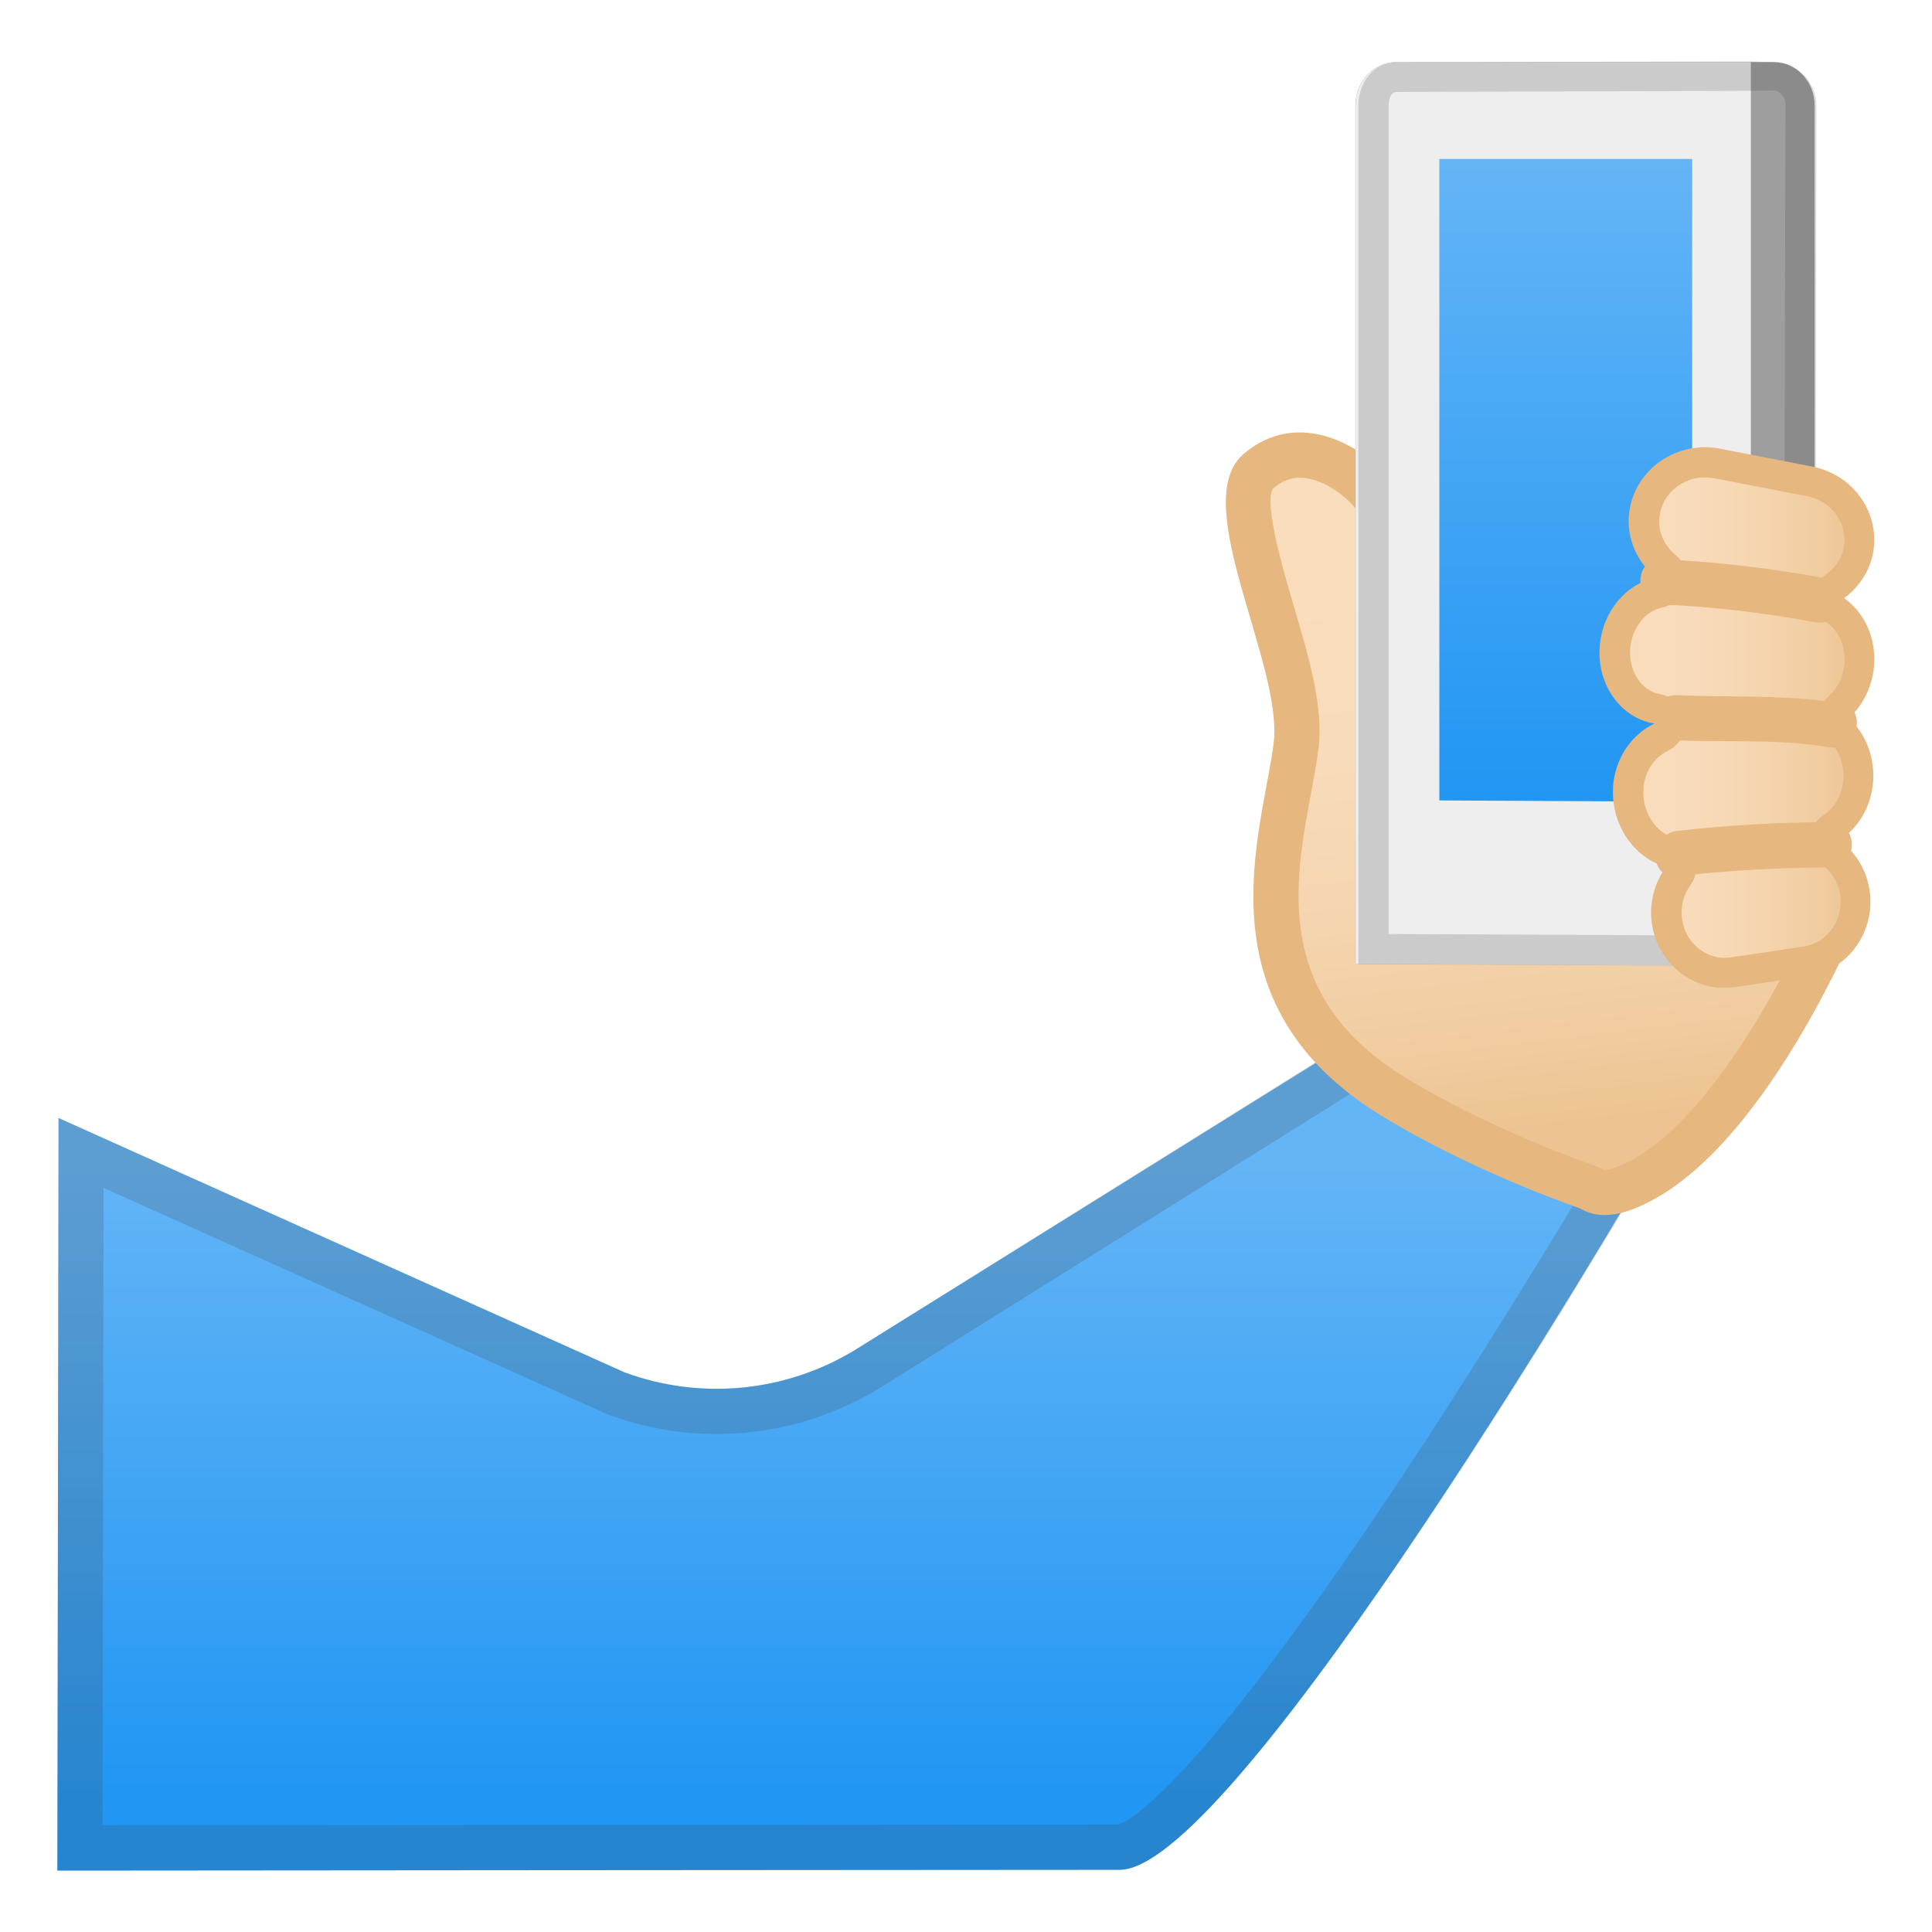
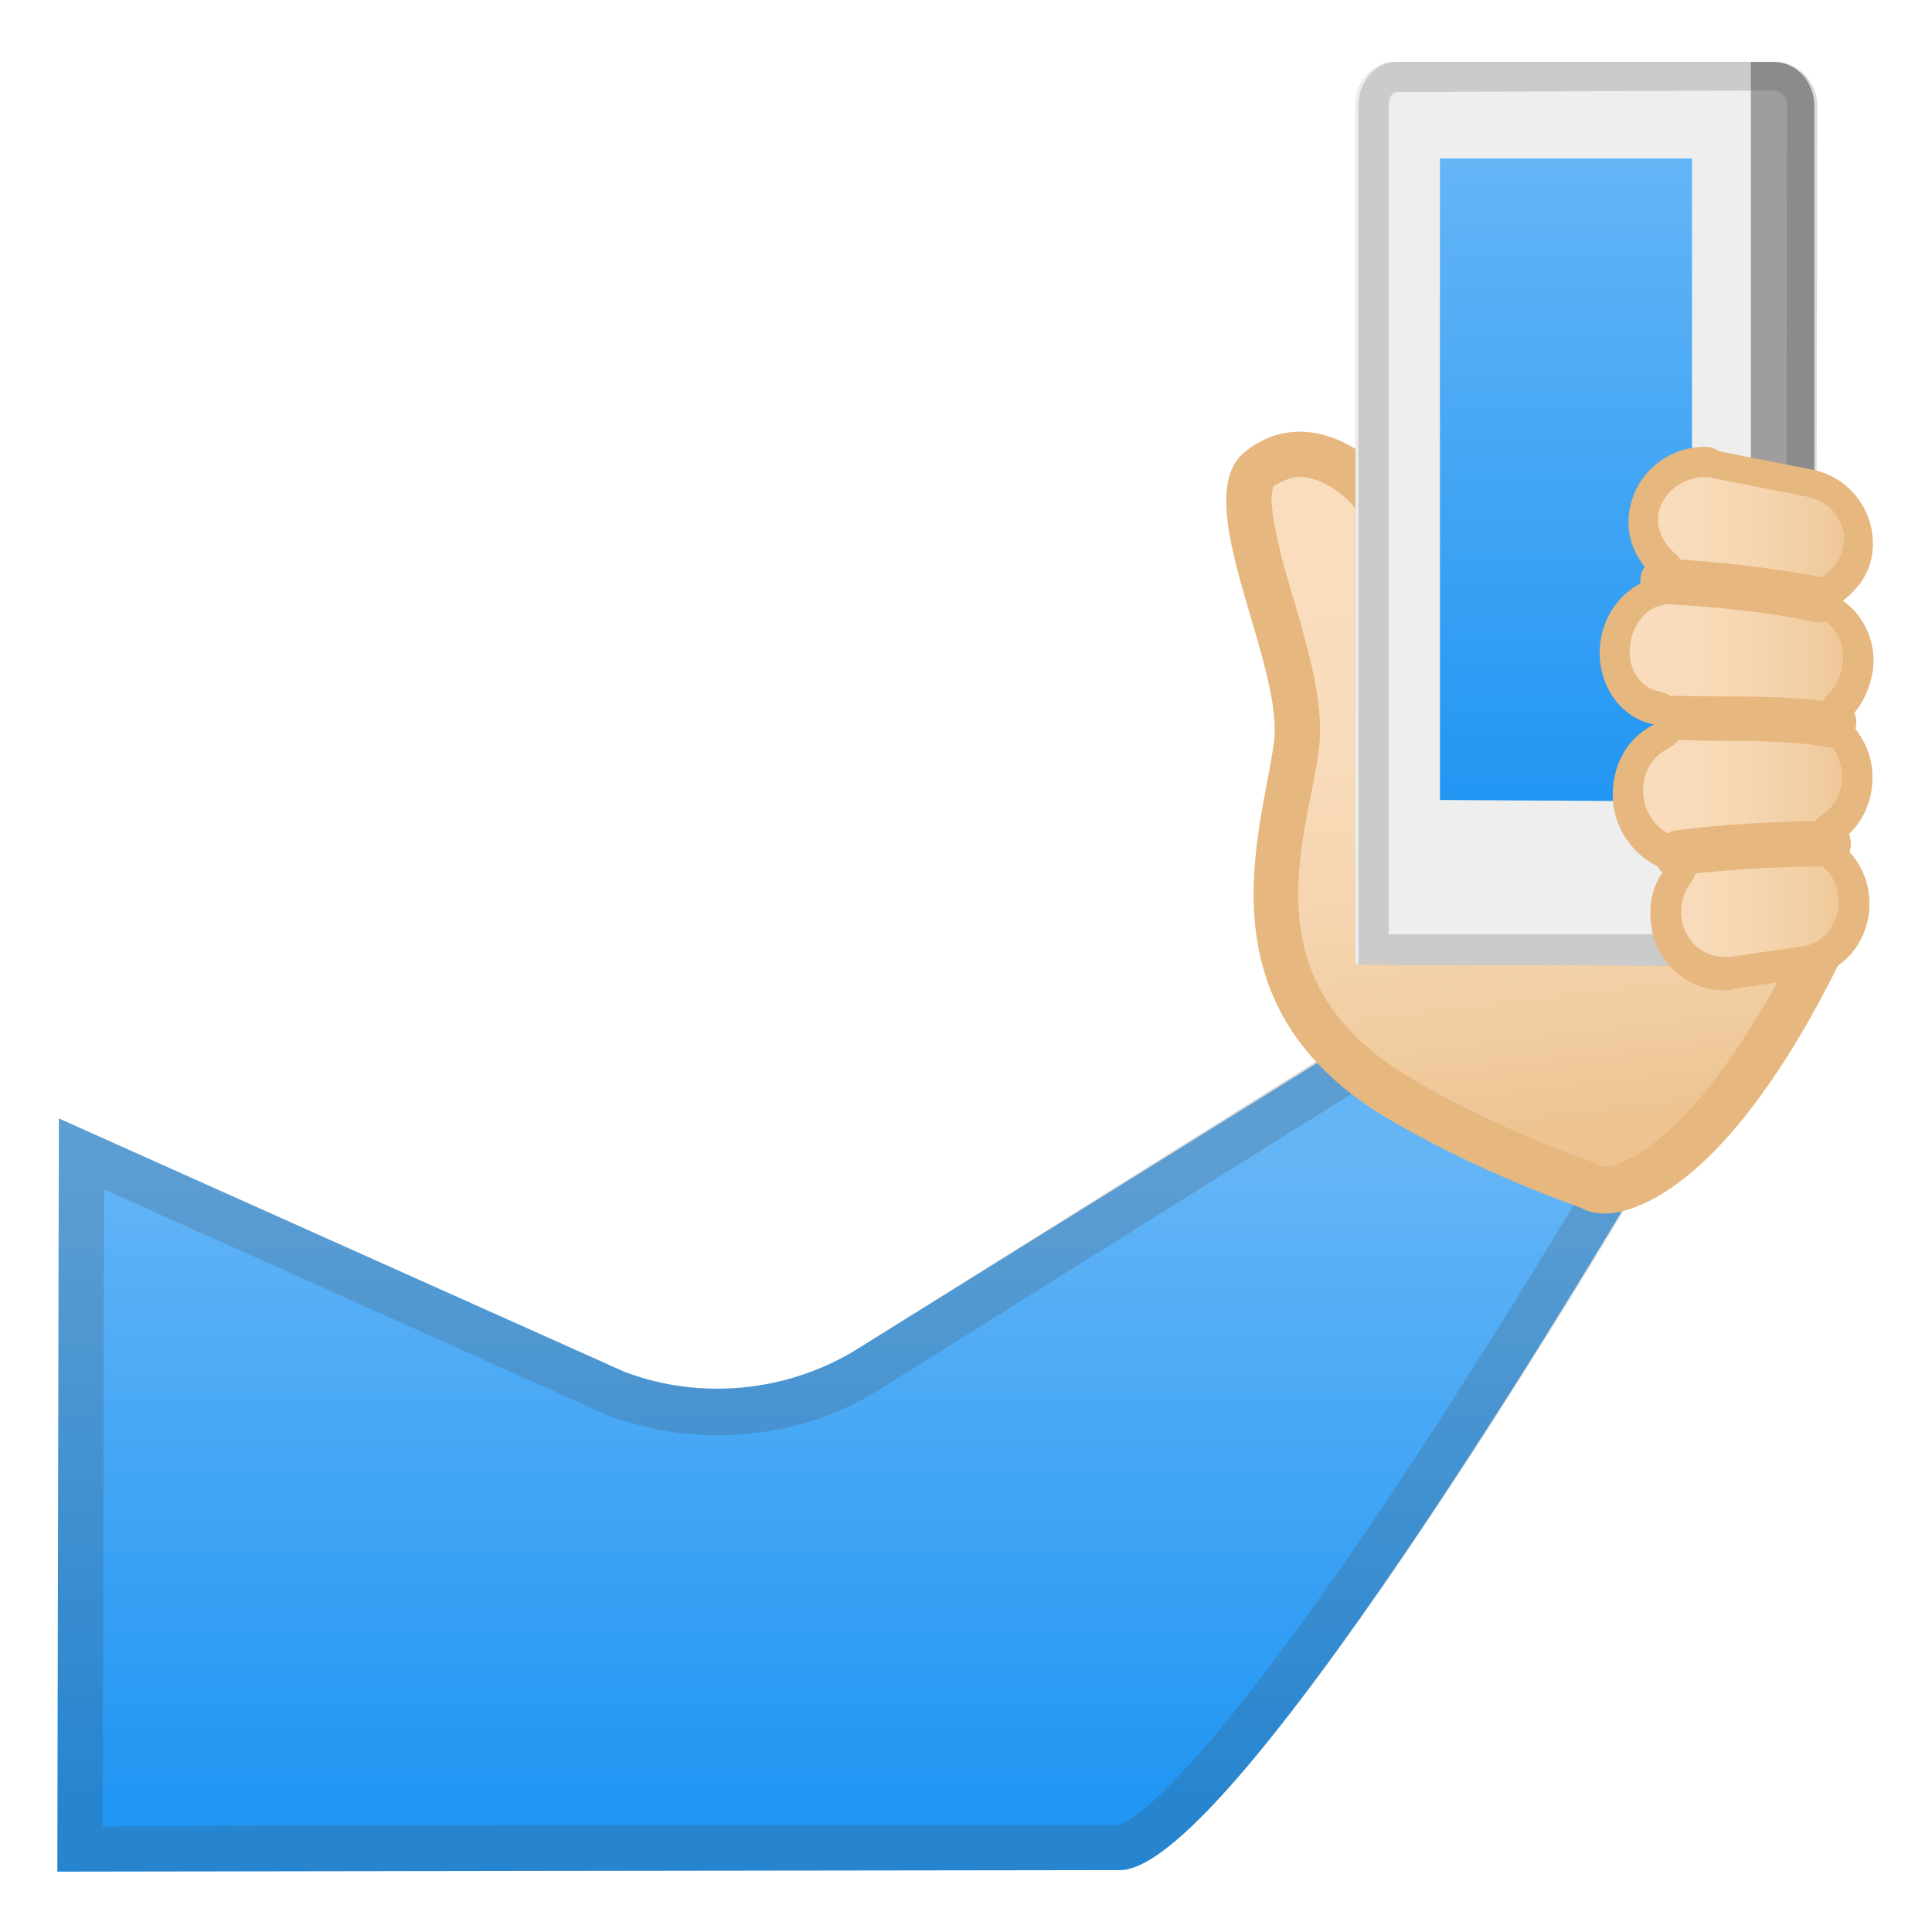
- <svg xmlns="http://www.w3.org/2000/svg" xmlns:xlink="http://www.w3.org/1999/xlink" viewBox="0 0 128 128">
-   <linearGradient id="j" gradientUnits="userSpaceOnUse" x1="56.3" x2="56.3" y1="76.893" y2="118.9">
+ <svg xmlns="http://www.w3.org/2000/svg" viewBox="0 0 128 128">
+   <linearGradient id="SVGID_1_" gradientTransform="matrix(1 0 0 1 0 -662)" gradientUnits="userSpaceOnUse" x1="56.3" x2="56.3" y1="738.893" y2="780.9">
    <stop offset="0" stop-color="#64B5F6" />
    <stop offset="1" stop-color="#2196F3" />
  </linearGradient>
-   <path d="m74.18 123.88c-7.44 0-70.38 0.05-70.38 0.05l0.08-49.86 37.47 16.84c5.04 1.87 10.65 1.34 15.25-1.44l33.6-20.93 18.6 9.38s-26.81 45.96-34.62 45.96z" fill="url(#j)" />
-   <g opacity=".2">
-     <path d="m90.27 71.97 14.44 7.07c-2.39 3.98-7.08 11.67-12.23 19.4-13.58 20.38-17.8 22.27-18.4 22.44-6.8 0-54.73 0.04-67.29 0.05l0.07-42.23 33.25 14.94c0.06 0.03 0.12 0.05 0.19 0.08 2.3 0.85 4.72 1.29 7.18 1.29 3.76 0 7.45-1.03 10.71-2.99l32.08-20.05m-0.18-3.43-33.5 20.93c-2.79 1.68-5.94 2.54-9.12 2.54-2.07 0-4.15-0.36-6.13-1.1l-37.47-16.84-0.07 49.86s62.94-0.05 70.38-0.05c7.81 0 34.78-46.11 34.78-46.11l-18.87-9.23z" fill="#424242" />
+   <path d="M74.2,123.9c-7.4,0-70.4,0.1-70.4,0.1l0.1-49.9l37.5,16.8c5,1.9,10.7,1.3,15.2-1.4l33.6-20.9 l18.6,9.4C108.8,77.9,82,123.9,74.2,123.9z" fill="url(#SVGID_1_)" />
+   <g opacity="0.2">
+     <path d="M90.3,72l14.4,7.1c-2.4,4-7.1,11.7-12.2,19.4c-13.6,20.4-17.8,22.3-18.4,22.4c-6.8,0-54.7,0-67.3,0.1 l0.1-42.2l33.2,14.9c0.1,0,0.1,0.1,0.2,0.1c2.3,0.8,4.7,1.3,7.2,1.3c3.8,0,7.5-1,10.7-3L90.3,72 M90.1,68.5l-33.5,21 c-2.8,1.7-5.9,2.5-9.1,2.5c-2.1,0-4.2-0.4-6.1-1.1L3.9,74.1L3.8,124c0,0,62.9-0.1,70.4-0.1c7.8,0,34.8-46.1,34.8-46.1L90.1,68.5z" fill="#424242" />
  </g>
-   <linearGradient id="h" gradientUnits="userSpaceOnUse" x1="100.11" x2="104.64" y1="36.431" y2="74.468">
+   <linearGradient id="SVGID_00000076601344111111031360000011867921078650756491_" gradientTransform="matrix(1 0 0 1 0 -662)" gradientUnits="userSpaceOnUse" x1="100.206" x2="104.736" y1="698.42" y2="736.457">
    <stop offset="0" stop-color="#F9DDBD" />
-     <stop offset=".327" stop-color="#F8DBBA" />
-     <stop offset=".604" stop-color="#F5D5AF" />
-     <stop offset=".862" stop-color="#F0CB9E" />
+     <stop offset="0.327" stop-color="#F8DBBA" />
+     <stop offset="0.604" stop-color="#F5D5AF" />
+     <stop offset="0.862" stop-color="#F0CB9E" />
    <stop offset="1" stop-color="#EDC391" />
  </linearGradient>
-   <path d="m106.31 79.01c-0.33 0-0.6-0.07-0.85-0.22-0.09-0.06-0.19-0.1-0.29-0.14-0.07-0.02-6.95-2.38-12.84-5.98-9.63-5.9-8.07-14.27-6.93-20.39 0.19-1 0.36-1.95 0.47-2.81 0.31-2.44-0.61-5.57-1.58-8.88-1.06-3.61-2.39-8.1-0.91-9.36 0.84-0.71 1.73-1.06 2.73-1.06 2.34 0 4.61 1.99 5.17 3.06 0.85 1.61 2.82 6.75 1.8 11.15-0.12 0.5-0.25 1.04-0.4 1.6-1.02 3.96-2.57 9.95 1.81 12.79 2.18 1.42 5.54 2.07 10.57 2.07 1.43 0 2.8-0.05 4.02-0.09 0.94-0.03 1.79-0.06 2.49-0.06 4.12 0 7.78 0.24 9.92 0.41-1.9 4.22-6.99 14.4-13.14 17.34-0.84 0.37-1.5 0.57-2.04 0.57z" fill="url(#h)" />
-   <path d="m86.1 31.65c1.73 0 3.5 1.6 3.85 2.25 1.08 2.05 2.48 6.6 1.66 10.11-0.11 0.49-0.25 1.01-0.39 1.56-1.06 4.11-2.84 11 2.45 14.43 2.47 1.6 5.98 2.32 11.39 2.32 1.45 0 2.84-0.05 4.07-0.09 0.95-0.03 1.77-0.06 2.43-0.06 2.92 0 5.59 0.12 7.66 0.25-2.5 5.11-6.87 12.42-11.52 14.65-0.8 0.38-1.21 0.44-1.39 0.44-0.05 0-0.07 0-0.08-0.01-0.19-0.11-0.38-0.2-0.59-0.27-0.07-0.02-6.8-2.33-12.54-5.84-8.75-5.36-7.36-12.83-6.24-18.84 0.19-1.03 0.37-2 0.49-2.9 0.35-2.76-0.61-6.03-1.63-9.49-0.66-2.22-2.02-6.85-1.38-7.79 0.57-0.49 1.13-0.72 1.76-0.72m0-3c-1.23 0-2.5 0.4-3.7 1.42-3.74 3.19 2.65 13.96 1.98 19.19-0.76 5.94-5.03 17.21 7.16 24.67 6.11 3.74 13.14 6.13 13.14 6.13 0.52 0.31 1.07 0.44 1.63 0.44 0.9 0 1.82-0.32 2.68-0.74 8.42-4.02 14.69-20 14.69-20s-5.4-0.61-12.12-0.61c-1.61 0-3.98 0.16-6.5 0.16-3.57 0-7.42-0.31-9.76-1.83-3.99-2.59-1.69-8.83-0.77-12.79 1.08-4.66-0.81-10.06-1.93-12.18-0.79-1.5-3.51-3.86-6.5-3.86z" fill="#E6B77E" />
-   <path d="m120.22 63.99-30.42-0.12v-56.88c0-1.59 1.21-2.88 2.7-2.88h25.02c1.49 0 2.7 1.29 2.7 2.88v57z" fill="#9E9E9E" />
-   <path d="M116,63.99l-26.19-0.12V6.99c0-1.59,1.21-2.88,2.7-2.88H116V63.99z" fill="#eee" />
-   <linearGradient id="g" gradientUnits="userSpaceOnUse" x1="103.74" x2="103.74" y1="53.117" y2="10.529">
+   <path d="M106.3,79c-0.3,0-0.6-0.1-0.8-0.2 c-0.1-0.1-0.2-0.1-0.3-0.1c-0.1,0-6.9-2.4-12.8-6c-9.6-5.9-8.1-14.3-6.9-20.4c0.2-1,0.4-2,0.5-2.8c0.3-2.4-0.6-5.6-1.6-8.9 c-1.1-3.6-2.4-8.1-0.9-9.4c0.8-0.7,1.7-1.1,2.7-1.1c2.3,0,4.6,2,5.2,3.1c0.8,1.6,2.8,6.8,1.8,11.2c-0.1,0.5-0.2,1-0.4,1.6 c-1,4-2.6,10,1.8,12.8c2.2,1.4,5.5,2.1,10.6,2.1c1.4,0,2.8,0,4-0.1c0.9,0,1.8-0.1,2.5-0.1c4.1,0,7.8,0.2,9.9,0.4 c-1.9,4.2-7,14.4-13.1,17.3C107.5,78.8,106.8,79,106.3,79z" fill="url(#SVGID_00000076601344111111031360000011867921078650756491_)" />
+   <path d="M86.1,31.6c1.7,0,3.5,1.6,3.8,2.3c1.1,2,2.5,6.6,1.7,10.1c-0.1,0.5-0.2,1-0.4,1.6c-1.1,4.1-2.8,11,2.4,14.4 c2.5,1.6,6,2.3,11.4,2.3c1.4,0,2.8,0,4.1-0.1c0.9,0,1.8-0.1,2.4-0.1c2.9,0,5.6,0.1,7.7,0.2c-2.5,5.1-6.9,12.4-11.5,14.6 c-0.8,0.4-1.2,0.4-1.4,0.4c-0.1,0-0.1,0-0.1,0c-0.2-0.1-0.4-0.2-0.6-0.3c-0.1,0-6.8-2.3-12.5-5.8c-8.8-5.4-7.4-12.8-6.2-18.8 c0.2-1,0.4-2,0.5-2.9c0.3-2.8-0.6-6-1.6-9.5c-0.7-2.2-2-6.8-1.4-7.8C84.9,31.9,85.5,31.6,86.1,31.6 M86.1,28.6 c-1.2,0-2.5,0.4-3.7,1.4c-3.7,3.2,2.7,14,2,19.2c-0.8,5.9-5,17.2,7.2,24.7c6.1,3.7,13.1,6.1,13.1,6.1c0.5,0.3,1.1,0.4,1.6,0.4 c0.9,0,1.8-0.3,2.7-0.7c8.4-4,14.7-20,14.7-20s-5.4-0.6-12.1-0.6c-1.6,0-4,0.2-6.5,0.2c-3.6,0-7.4-0.3-9.8-1.8 c-4-2.6-1.7-8.8-0.8-12.8c1.1-4.7-0.8-10.1-1.9-12.2C91.8,31,89.1,28.6,86.1,28.6z" fill="#E6B77E" />
+   <path d="M120.2,64l-30.4-0.1V7c0-1.6,1.2-2.9,2.7-2.9h25c1.5,0,2.7,1.3,2.7,2.9C120.2,7,120.2,64,120.2,64z" fill="#9E9E9E" />
+   <path d="M116,64l-26.2-0.1V7c0-1.6,1.2-2.9,2.7-2.9H116V64z" fill="#EEEEEE" />
+   <linearGradient id="SVGID_00000087383714454897116870000016869502346023520910_" gradientTransform="matrix(1 0 0 1 0 -662)" gradientUnits="userSpaceOnUse" x1="103.75" x2="103.75" y1="715.1" y2="672.5">
    <stop offset="0" stop-color="#2196F3" />
    <stop offset="1" stop-color="#64B5F6" />
  </linearGradient>
-   <polygon fill="url(#g)" points="112.11 53.12 95.36 53.03 95.36 10.53 112.11 10.53" />
-   <g opacity=".2">
-     <path d="m115.98 6.02 1.5-0.02h0.06c0.35 0 0.75 0.42 0.75 0.92l-0.13 55.04-2.4 0.03h-0.01c-0.08 0-0.03-0.01-0.11 0l-23.64-0.11v-54.89c0-0.48 0.17-0.9 0.55-0.9l23.43-0.07m0.02-1.95-23.45 0.05c-1.49 0-2.55 1.28-2.55 2.87v56.89l26 0.12v-0.02l4.27 0.02 0.07-57c0-1.59-1.29-2.87-2.78-2.87l-1.56-0.06z" fill="#424242" />
+   <polygon fill="url(#SVGID_00000087383714454897116870000016869502346023520910_)" points="112.1,53.1 95.4,53 95.4,10.5 112.1,10.5 " />
+   <g opacity="0.2">
+     <path d="M116,6h1.5h0.1c0.3,0,0.8,0.4,0.8,0.9l-0.1,55h-2.4l0,0c-0.1,0,0,0-0.1,0H92V7c0-0.5,0.2-0.9,0.6-0.9L116,6 M116,4.1H92.6C91.1,4.1,90,5.4,90,7v56.9l26,0.1l0,0h4.3l0.1-57c0-1.6-1.3-2.9-2.8-2.9H116z" fill="#424242" />
  </g>
-   <linearGradient id="f" gradientUnits="userSpaceOnUse" x1="106.97" x2="123.21" y1="47.538" y2="47.538">
+   <linearGradient id="SVGID_00000013186153599105298550000006875194705822264254_" gradientTransform="matrix(1 0 0 1 0 -662)" gradientUnits="userSpaceOnUse" x1="106.974" x2="123.215" y1="709.622" y2="709.622">
    <stop offset="0" stop-color="#F9DDBD" />
-     <stop offset=".327" stop-color="#F8DBBA" />
-     <stop offset=".604" stop-color="#F5D5AF" />
-     <stop offset=".862" stop-color="#F0CB9E" />
+     <stop offset="0.327" stop-color="#F8DBBA" />
+     <stop offset="0.604" stop-color="#F5D5AF" />
+     <stop offset="0.862" stop-color="#F0CB9E" />
    <stop offset="1" stop-color="#EDC391" />
  </linearGradient>
-   <path d="m114.25 64.45c-1.9 0-3.54-1.47-3.81-3.42-0.15-1.07 0.11-2.13 0.75-2.99 0.19-0.26 0.25-0.6 0.14-0.91-0.1-0.31-0.35-0.55-0.66-0.64-1.43-0.43-2.51-1.74-2.75-3.34-0.27-1.81 0.61-3.58 2.13-4.31 0.39-0.19 0.62-0.61 0.56-1.04s-0.4-0.77-0.83-0.85c-1.73-0.29-2.96-2.09-2.79-4.1 0.15-1.8 1.35-3.28 2.91-3.6 0.38-0.08 0.68-0.36 0.77-0.73s-0.03-0.77-0.33-1.01c-1.13-0.94-1.64-2.33-1.36-3.71 0.37-1.83 2.05-3.16 3.99-3.16 0.27 0 0.55 0.03 0.82 0.08l6.1 1.18c1.1 0.21 2.05 0.83 2.66 1.74 0.57 0.86 0.78 1.88 0.58 2.87-0.24 1.17-0.95 1.91-1.51 2.32-0.26 0.19-0.41 0.5-0.4 0.82 0 0.32 0.16 0.62 0.42 0.81 1.08 0.76 1.68 2.14 1.56 3.6-0.09 1.09-0.57 2.08-1.34 2.79-0.2 0.19-0.32 0.45-0.33 0.72 0 0.28 0.11 0.54 0.3 0.73 0.68 0.66 1.11 1.5 1.25 2.43 0.25 1.66-0.43 3.27-1.74 4.11-0.28 0.18-0.45 0.48-0.46 0.81s0.14 0.64 0.41 0.84c0.88 0.64 1.45 1.59 1.6 2.68 0.31 2.18-1.15 4.21-3.26 4.53l-4.83 0.72c-0.18 0.01-0.37 0.03-0.55 0.03z" fill="url(#f)" />
-   <path d="m112.97 31.63c0.21 0 0.42 0.02 0.63 0.06l6.1 1.18c0.84 0.16 1.56 0.63 2.02 1.32 0.42 0.63 0.58 1.39 0.43 2.12-0.17 0.86-0.71 1.41-1.13 1.72-0.52 0.38-0.82 0.99-0.81 1.63s0.32 1.24 0.85 1.61c0.79 0.56 1.23 1.59 1.14 2.7-0.07 0.84-0.43 1.6-1.02 2.13-0.41 0.37-0.64 0.9-0.65 1.45s0.21 1.08 0.61 1.47c0.36 0.35 0.82 0.96 0.96 1.86 0.19 1.25-0.33 2.5-1.29 3.13-0.55 0.36-0.89 0.96-0.91 1.62s0.29 1.28 0.82 1.67c0.66 0.48 1.08 1.2 1.2 2.01 0.23 1.64-0.85 3.16-2.42 3.4l-4.83 0.72c-0.13 0.02-0.27 0.03-0.41 0.03-1.4 0-2.62-1.1-2.82-2.56-0.11-0.81 0.08-1.61 0.56-2.26 0.38-0.52 0.49-1.2 0.28-1.82s-0.7-1.09-1.32-1.28c-1.06-0.32-1.87-1.31-2.05-2.53-0.21-1.38 0.44-2.72 1.58-3.26 0.79-0.38 1.24-1.22 1.12-2.08s-0.79-1.55-1.65-1.69c-1.22-0.2-2.08-1.54-1.95-3.03 0.11-1.34 1-2.48 2.11-2.7 0.75-0.15 1.35-0.72 1.54-1.47s-0.07-1.53-0.66-2.02c-0.84-0.7-1.23-1.73-1.02-2.74 0.26-1.4 1.52-2.39 2.99-2.39m0-2c-2.38 0-4.5 1.62-4.97 3.96-0.37 1.8 0.35 3.55 1.7 4.68-1.94 0.4-3.51 2.2-3.71 4.5-0.22 2.58 1.38 4.8 3.62 5.17-1.88 0.9-3.04 3.05-2.69 5.36 0.31 2.05 1.71 3.63 3.45 4.15-0.75 1.03-1.12 2.35-0.93 3.72 0.35 2.49 2.43 4.28 4.8 4.28 0.23 0 0.46-0.02 0.7-0.05l4.83-0.72c2.65-0.39 4.49-2.93 4.1-5.66-0.2-1.41-0.96-2.58-2-3.35 1.58-1.02 2.5-3 2.18-5.1-0.18-1.21-0.76-2.24-1.55-3 0.91-0.83 1.54-2.05 1.66-3.44 0.16-1.88-0.66-3.57-1.98-4.5 0.94-0.7 1.65-1.71 1.9-2.92 0.54-2.67-1.26-5.26-4.02-5.8l-6.1-1.18c-0.32-0.07-0.66-0.1-0.99-0.1z" fill="#E6B77E" />
-   <path d="m110.12 40.05c3.39 0.15 6.75 0.54 10.09 1.17 1.89 0.36 2.7-2.54 0.8-2.89-3.6-0.68-7.23-1.11-10.89-1.27-1.93-0.1-1.92 2.9 0 2.99z" fill="#E6B77E" />
-   <path d="m111.12 49.05c3.34 0.15 6.71-0.12 10.02 0.45 1.89 0.32 2.7-2.57 0.8-2.89-3.59-0.62-7.19-0.39-10.82-0.55-1.93-0.1-1.92 2.9 0 2.99z" fill="#E6B77E" />
-   <path d="m111.12 58.05c3.37-0.38 6.73-0.57 10.12-0.58 1.93-0.01 1.93-3.01 0-3-3.39 0.01-6.75 0.2-10.12 0.58-1.9 0.21-1.92 3.21 0 3z" fill="#E6B77E" />
-   <defs>
-     <rect id="e" height="120" width="120" x="159" y="4" />
-   </defs>
-   <clipPath id="a">
-     <use xlink:href="#e" />
-   </clipPath>
-   <g clip-path="url(#a)">
-     <defs>
-       <rect id="d" height="128" width="128" x="155" />
-     </defs>
-     <clipPath id="b">
-       <use xlink:href="#d" />
-     </clipPath>
-     <g clip-path="url(#b)">
-       <radialGradient id="c" cx="-90.447" cy="-77.266" gradientTransform="matrix(-.7071 -.7071 -.7071 .7071 78.82 59.572)" gradientUnits="userSpaceOnUse" r="137.58">
-         <stop offset=".353" stop-color="#FFCA28" />
-         <stop offset=".872" stop-color="#FFB300" />
-       </radialGradient>
-       <path d="m134.73 186.77c-11.49 0-22.52-5.2-32.79-15.47-28.1-28.1-34.45-44.27-26.13-66.52 3.4-9.11 17.58-32.15 18.86-34.21 1.07-1.08 8.9-8.95 15.12-15.83 6.47-7.15 11.55-16.06 12.16-17.14 0.74-0.94 1.87-1.5 3.06-1.5 0.67 0 1.31 0.18 1.87 0.53 7 4.32 9.36 9.53 7.23 15.93-1.55 4.66-5.81 9.55-9.24 13.48-3.98 4.57-6.61 7.59-5.63 10.13 0.16 0.4 0.3 0.83 0.44 1.24 0.64 1.88 1.31 3.83 3.11 3.83 0.75 0 1.46-0.39 2.1-1.17 1.06-1.12 34.54-32.64 52.09-49.14 3.27-3.27 6.56-4.98 9.55-4.98 2.15 0 4.14 0.91 5.93 2.7 2.2 2.2 3.06 4.71 2.56 7.44-0.47 2.57-2.13 5.34-4.8 8.01l-36.58 39.81c-0.54 0.58-0.53 1.49 0.03 2.06 0.29 0.3 0.68 0.46 1.08 0.46 0.35 0 0.7-0.12 0.98-0.37l54.86-47.41c0.03-0.02 0.05-0.05 0.08-0.07 3.23-3.23 6.53-4.94 9.52-4.94 2.15 0 4.14 0.91 5.93 2.7 5.75 5.75 1.06 12.15-2.24 15.45l-8.21 7.79c-0.59 0.56-0.62 1.5-0.07 2.11 0.3 0.32 0.7 0.48 1.1 0.48 0.36 0 0.72-0.13 1-0.38 2.92-2.63 5.87-4.01 8.54-4.01 2.15 0 4.14 0.91 5.93 2.7 2.2 2.2 3.06 4.71 2.56 7.44-0.47 2.57-2.13 5.34-4.8 8.01-0.03 0.03-0.05 0.06-0.08 0.09l-39.28 46.02c-0.51 0.6-0.47 1.49 0.09 2.04 0.29 0.29 0.67 0.43 1.05 0.43 0.35 0 0.71-0.12 0.99-0.37l26.96-23.74c3.3-3.3 6.6-5.01 9.59-5.01 2.15 0 4.14 0.91 5.93 2.7 3.91 3.91 2.94 8.07-3.35 14.35-0.59 0.56-61.17 58.51-71.75 65.83-5.58 3.87-14.53 8.5-25.35 8.5z" fill="url(#c)" />
-       <path d="m186.53 27.45c1.76 0 3.35 0.74 4.87 2.26 1.86 1.86 2.56 3.86 2.14 6.11-0.42 2.27-1.94 4.77-4.39 7.22l-0.09 0.09-36.52 39.77c-1.08 1.17-1.05 2.98 0.06 4.12 0.59 0.6 1.37 0.91 2.15 0.91 0.7 0 1.4-0.24 1.96-0.73l54.86-47.41c0.06-0.05 0.11-0.1 0.16-0.15 2.9-2.9 5.91-4.5 8.46-4.5 1.76 0 3.35 0.74 4.87 2.26 2.53 2.53 4.19 6.88-2.22 13.3l-8.18 7.77c-0.37 0.34-0.75 0.69-1.12 1.06-1.16 1.16-1.17 3.04-0.03 4.22 0.59 0.6 1.37 0.91 2.15 0.91 0.74 0 1.49-0.27 2.07-0.82l1-0.95c2.63-2.36 5.22-3.6 7.51-3.6 1.76 0 3.35 0.74 4.87 2.26 1.86 1.86 2.56 3.86 2.14 6.11-0.42 2.27-1.94 4.77-4.39 7.22-0.06 0.06-0.11 0.11-0.16 0.17l-39.28 46.02c-1.02 1.2-0.94 2.98 0.18 4.09 0.58 0.57 1.34 0.86 2.11 0.86 0.71 0 1.41-0.25 1.98-0.75l26.97-23.74c0.05-0.04 0.09-0.09 0.14-0.13 2.9-2.9 5.91-4.5 8.46-4.5 1.76 0 3.35 0.74 4.87 2.26 2.2 2.2 2.08 3.88 1.67 5.24-0.58 1.9-2.21 4.18-4.99 6.97-1.5 1.43-61.16 58.48-71.57 65.69-5.43 3.76-14.08 8.23-24.52 8.23-11.08 0-21.75-5.06-31.73-15.03-14.27-14.27-22.36-24.88-26.22-34.4-3.95-9.75-3.82-19.16 0.43-30.53 3.29-8.79 16.91-31 18.64-33.8 1.46-1.46 9-9.08 15.05-15.76 6.38-7.06 11.43-15.79 12.29-17.3 0.45-0.54 1.12-0.85 1.81-0.85 0.39 0 0.76 0.1 1.09 0.31 6.4 3.96 8.5 8.46 6.59 14.18-1.46 4.37-5.61 9.14-8.94 12.97-4.18 4.8-7.21 8.28-5.9 11.66 0.15 0.38 0.29 0.79 0.42 1.18 0.7 2.04 1.65 4.84 4.53 4.84 0.82 0 2.03-0.28 3.18-1.62 1.71-1.73 31.96-30.21 52.04-49.09 0.02-0.02 0.04-0.04 0.07-0.06 2.9-2.94 5.91-4.54 8.46-4.54m0-3c-3.61 0-7.31 2.11-10.58 5.38 0 0-51.53 48.45-52.22 49.27-0.36 0.44-0.67 0.62-0.95 0.62-0.95 0-1.44-2.26-2.15-4.11-1.36-3.52 11.71-13.06 14.89-22.6 3.39-10.18-4.46-15.57-7.86-17.68-0.83-0.51-1.75-0.75-2.66-0.75-1.64 0-3.27 0.78-4.31 2.18 0 0-5.3 9.54-12.01 16.96s-15.19 15.9-15.19 15.9-15.45 24.89-19.09 34.63c-8.92 23.87-0.97 40.66 26.48 68.11 11.76 11.76 23.42 15.91 33.85 15.91 10.29 0 19.38-4.03 26.22-8.77 10.81-7.48 71.96-66.01 71.96-66.01 5.47-5.47 8.79-11.03 3.35-16.47-2.19-2.19-4.57-3.14-6.99-3.14-3.61 0-7.31 2.11-10.58 5.38l-26.97 23.74 39.28-46.01c5.47-5.47 7.69-12.13 2.24-17.57-2.19-2.19-4.57-3.14-6.99-3.14-3.23 0-6.54 1.69-9.55 4.4l-1.03 0.98c0.34-0.34 0.68-0.67 1.03-0.98l8.24-7.82c5.47-5.47 7.69-12.13 2.24-17.57-2.19-2.19-4.57-3.14-6.99-3.14-3.61 0-7.31 2.11-10.58 5.38l-54.86 47.41 36.53-39.77c5.47-5.47 7.69-12.13 2.24-17.57-2.19-2.19-4.57-3.15-6.99-3.15z" fill="#EDA600" />
-       <linearGradient id="p" gradientUnits="userSpaceOnUse" x1="211.31" x2="243.34" y1="50.544" y2="20.375">
-         <stop offset=".079" stop-color="#D32F2F" />
-         <stop offset=".79" stop-color="#F44336" />
-       </linearGradient>
-       <path d="m228.95 47.31c-8.49 8.49-11.74 5.57-15.54 1.77s-6.72-7.06 1.77-15.54 18.45-12.28 22.26-8.48c3.79 3.8 0 13.76-8.49 22.25z" fill="url(#p)" />
-       <linearGradient id="o" gradientUnits="userSpaceOnUse" x1="174.06" x2="203.3" y1="31.662" y2="31.662">
-         <stop offset="0" stop-color="#D32F2F" />
-         <stop offset=".644" stop-color="#F44336" />
-       </linearGradient>
-       <path d="m193.34 40.78c-8.49 8.49-11.74 5.57-15.54 1.77s-6.72-7.06 1.77-15.54c8.49-8.49 18.45-12.28 22.26-8.48 3.79 3.8 0 13.76-8.49 22.25z" fill="url(#o)" />
-       <linearGradient id="n" gradientUnits="userSpaceOnUse" x1="217.93" x2="247.31" y1="100.02" y2="100.02">
-         <stop offset="0" stop-color="#D32F2F" />
-         <stop offset=".644" stop-color="#F44336" />
-       </linearGradient>
-       <path d="m236.59 109.09c-8.77 7.86-11.8 4.83-15.32 0.9s-6.21-7.27 2.56-15.13 18.73-11.05 22.25-7.12c3.52 3.92-0.73 13.48-9.49 21.35z" fill="url(#n)" />
-       <path d="m165.33 108.83c-0.4 0-0.8-0.16-1.1-0.48-0.56-0.61-0.53-1.56 0.08-2.12l48.89-45.83c0.61-0.56 2.34-0.7 2.9-0.09s0.3 1.94-0.3 2.5l-49.44 45.62c-0.3 0.27-0.66 0.4-1.03 0.4z" fill="#EDA600" />
-       <linearGradient id="m" gradientUnits="userSpaceOnUse" x1="214.69" x2="242.26" y1="63.768" y2="63.768">
-         <stop offset="0" stop-color="#D32F2F" />
-         <stop offset=".644" stop-color="#F44336" />
-       </linearGradient>
-       <path d="m232.88 72.36c-8 8-11.07 5.25-14.66 1.67-3.59-3.59-6.34-6.66 1.67-14.66 8-8 17.4-11.58 20.99-8 3.58 3.59 0 12.99-8 20.99z" fill="url(#m)" />
-     </g>
-     <g clip-path="url(#b)">
-       <rect fill="#C62828" height="30" transform="matrix(.9243 .3817 -.3817 .9243 36.302 -96.343)" width="6" x="258" y="28.33" />
-       <linearGradient id="l" gradientTransform="matrix(1.142 .4716 -.3817 .9243 -524.22 -339.41)" gradientUnits="userSpaceOnUse" x1="705.59" x2="705.65" y1="37.919" y2="12.584">
-         <stop offset=".167" stop-color="#F44336" />
-         <stop offset=".696" stop-color="#D32F2F" />
-       </linearGradient>
-       <path d="m275.54 33.99-18.26-7.54c-2.95-1.22-4.35-4.59-3.13-7.54l16.97-41.09c1.22-2.95 4.59-4.35 7.54-3.13l18.26 7.54c2.95 1.22 4.35 4.59 3.13 7.54l-16.97 41.09c-1.21 2.95-4.59 4.35-7.54 3.13z" fill="url(#l)" />
-       <radialGradient id="k" cx="740.17" cy="89.984" gradientTransform="matrix(.9243 .3817 -.3817 .9243 -403.8 -289.68)" gradientUnits="userSpaceOnUse" r="12.201">
-         <stop offset="0" stop-color="#EF5350" />
-         <stop offset="1" stop-color="#E53935" />
-       </radialGradient>
-       <path d="m235.26 80.33s3.93-1.87 6.32-4.34c3.51-3.64-0.29-8.52 4.68-15.87 2.76-4.08 6.42-4.53 6.42-4.53l5.9 2.56s5.65 6.78-3.54 17.62c-8.58 10.11-19.78 4.56-19.78 4.56z" fill="url(#k)" />
-       <linearGradient id="i" gradientTransform="matrix(1.142 .4716 -.3817 .9243 -524.22 -339.41)" gradientUnits="userSpaceOnUse" x1="705.59" x2="705.65" y1="37.919" y2="12.584">
-         <stop offset="0" stop-color="#F44336" />
-         <stop offset=".286" stop-color="#E53A33" />
-         <stop offset=".66" stop-color="#D83230" />
-         <stop offset="1" stop-color="#D32F2F" />
-       </linearGradient>
-       <path d="m275.54 33.99-18.26-7.54c-2.95-1.22-4.35-4.59-3.13-7.54l16.97-41.09c1.22-2.95 4.59-4.35 7.54-3.13l18.26 7.54c2.95 1.22 4.35 4.59 3.13 7.54l-16.97 41.09c-1.21 2.95-4.59 4.35-7.54 3.13z" fill="url(#i)" />
-       <g opacity=".2">
-         <path d="m276.46-22.75c0.36 0 0.72 0.07 1.06 0.21l18.26 7.54c1.41 0.58 2.09 2.21 1.5 3.62l-16.97 41.09c-0.43 1.04-1.44 1.72-2.56 1.72-0.36 0-0.72-0.07-1.06-0.21l-18.26-7.54c-1.41-0.58-2.09-2.21-1.5-3.62l16.97-41.09c0.42-1.04 1.43-1.72 2.56-1.72m0-3c-2.27 0-4.42 1.34-5.34 3.57l-16.97 41.09c-1.22 2.95 0.19 6.32 3.13 7.54l18.26 7.54c0.72 0.3 1.47 0.44 2.2 0.44 2.27 0 4.42-1.34 5.34-3.57l16.97-41.09c1.22-2.95-0.19-6.32-3.13-7.54l-18.26-7.54c-0.72-0.29-1.47-0.44-2.2-0.44z" fill="#424242" />
-       </g>
-       <g opacity=".2">
-         <path d="m252.42 58.75 4.13 1.79c0.74 1.44 2.26 6.12-3.81 13.29-2.72 3.2-6.02 4.89-9.81 5.01 0.28-0.25 0.54-0.51 0.8-0.77 2.41-2.49 2.51-5.36 2.61-7.88 0.09-2.52 0.19-5.12 2.4-8.39 1.3-1.93 2.83-2.73 3.68-3.05m0.25-3.16s-3.67 0.45-6.42 4.53c-4.97 7.35-1.17 12.23-4.68 15.87-2.39 2.47-6.32 4.34-6.32 4.34s3.07 1.52 7.22 1.52c3.78 0 8.47-1.26 12.55-6.08 9.19-10.84 3.54-17.62 3.54-17.62l-5.89-2.56z" fill="#424242" />
-       </g>
-     </g>
-   </g>
-   <g clip-path="url(#a)" opacity=".2">
-     <path d="m233.28 26.57c0.65 0 1.54 0.1 2.03 0.6 1.9 1.9-0.52 10.05-8.48 18.01-3.82 3.82-5.96 4.62-7.08 4.62-1.27 0-2.5-1.13-4.22-2.86-1.62-1.62-2.78-2.87-2.85-4.08-0.07-1.12 0.68-3.28 4.62-7.22 6.26-6.26 12.54-9.07 15.98-9.07m-0.01-3c-4.8 0-11.85 3.71-18.1 9.96-8.49 8.49-5.57 11.74-1.77 15.54 1.99 1.99 3.83 3.74 6.34 3.74 2.29 0 5.15-1.45 9.2-5.5 8.49-8.49 12.28-18.45 8.48-22.26-1-1-2.43-1.48-4.15-1.48z" fill="#424242" />
-   </g>
-   <g clip-path="url(#a)" opacity=".2">
-     <path d="m197.67 20.04c0.65 0 1.54 0.1 2.03 0.6 0.9 0.9 0.78 3.33-0.31 6.18-1.43 3.76-4.41 8.07-8.17 11.83-3.82 3.82-5.96 4.62-7.08 4.62-1.27 0-2.5-1.13-4.22-2.86-1.62-1.62-2.78-2.87-2.85-4.08-0.07-1.12 0.68-3.28 4.62-7.22 6.26-6.26 12.54-9.07 15.98-9.07m0-3c-4.8 0-11.85 3.71-18.1 9.96-8.49 8.49-5.57 11.74-1.77 15.54 1.99 1.99 3.83 3.74 6.34 3.74 2.29 0 5.15-1.45 9.2-5.5 8.49-8.49 12.28-18.45 8.48-22.26-1-1-2.43-1.48-4.15-1.48z" fill="#424242" />
-   </g>
-   <g clip-path="url(#a)" opacity=".2">
-     <path d="m241.56 89.05c0.76 0 1.77 0.12 2.28 0.69 0.82 0.91 0.56 3.26-0.64 5.98-1.6 3.6-4.74 7.66-8.62 11.14-3.82 3.42-5.92 4.14-7.01 4.14-1.18 0-2.21-0.93-4.08-3.01-1.5-1.67-2.56-2.94-2.56-4.11-0.01-1.09 0.83-3.15 4.89-6.79 5.45-4.88 11.62-8.04 15.74-8.04m0-3c-4.7 0-11.52 3.23-17.74 8.8-8.77 7.86-6.08 11.2-2.56 15.13 1.92 2.14 3.68 4.01 6.31 4.01 2.2 0 5.01-1.32 9.01-4.91 8.77-7.86 13.01-17.42 9.49-21.35-1.02-1.14-2.59-1.68-4.51-1.68z" fill="#424242" />
-   </g>
-   <g clip-path="url(#a)" opacity=".2">
-     <path d="m236.96 52.98c0.58 0 1.37 0.09 1.79 0.51 1.74 1.74-0.56 9.31-8 16.75-3.56 3.56-5.53 4.31-6.56 4.31-1.13 0-2.26-1.05-3.86-2.64-1.5-1.5-2.57-2.65-2.64-3.74-0.06-1.02 0.63-3.01 4.31-6.68 5.88-5.88 11.75-8.51 14.96-8.51m0-3c-4.53 0-11.18 3.5-17.07 9.39-8 8-5.25 11.07-1.67 14.66 1.88 1.88 3.61 3.52 5.98 3.52 2.16 0 4.86-1.37 8.68-5.19 8-8 11.58-17.4 8-20.99-0.95-0.94-2.3-1.39-3.92-1.39z" fill="#424242" />
-   </g>
+   <path d="M114.2,64.4c-1.9,0-3.5-1.5-3.8-3.4 c-0.2-1.1,0.1-2.1,0.8-3c0.2-0.3,0.2-0.6,0.1-0.9c-0.1-0.3-0.3-0.5-0.7-0.6c-1.4-0.4-2.5-1.7-2.8-3.3c-0.3-1.8,0.6-3.6,2.1-4.3 c0.4-0.2,0.6-0.6,0.6-1s-0.4-0.8-0.8-0.8c-1.7-0.3-3-2.1-2.8-4.1c0.2-1.8,1.3-3.3,2.9-3.6c0.4-0.1,0.7-0.4,0.8-0.7s0-0.8-0.3-1 c-1.1-0.9-1.6-2.3-1.4-3.7c0.4-1.8,2.1-3.2,4-3.2c0.3,0,0.6,0,0.8,0.1l6.1,1.2c1.1,0.2,2.1,0.8,2.7,1.7s0.8,1.9,0.6,2.9 c-0.2,1.2-0.9,1.9-1.5,2.3c-0.3,0.2-0.4,0.5-0.4,0.8s0.2,0.6,0.4,0.8c1.1,0.8,1.7,2.1,1.6,3.6c-0.1,1.1-0.6,2.1-1.3,2.8 c-0.2,0.2-0.3,0.5-0.3,0.7c0,0.3,0.1,0.5,0.3,0.7c0.7,0.7,1.1,1.5,1.2,2.4c0.2,1.7-0.4,3.3-1.7,4.1c-0.3,0.2-0.4,0.5-0.5,0.8 s0.1,0.6,0.4,0.8c0.9,0.6,1.4,1.6,1.6,2.7c0.3,2.2-1.2,4.2-3.3,4.5l-4.8,0.7C114.6,64.4,114.4,64.5,114.2,64.4L114.2,64.4z" fill="url(#SVGID_00000013186153599105298550000006875194705822264254_)" />
+   <path d="M113,31.6c0.2,0,0.4,0,0.6,0.1l6.1,1.2c0.8,0.2,1.6,0.6,2,1.3c0.4,0.6,0.6,1.4,0.4,2.1 c-0.2,0.9-0.7,1.4-1.1,1.7c-0.5,0.4-0.8,1-0.8,1.6s0.3,1.2,0.8,1.6c0.8,0.6,1.2,1.6,1.1,2.7c-0.1,0.8-0.4,1.6-1,2.1 c-0.4,0.4-0.6,0.9-0.7,1.5s0.2,1.1,0.6,1.5c0.4,0.3,0.8,1,1,1.9c0.2,1.2-0.3,2.5-1.3,3.1c-0.6,0.4-0.9,1-0.9,1.6s0.3,1.3,0.8,1.7 c0.7,0.5,1.1,1.2,1.2,2c0.2,1.6-0.8,3.2-2.4,3.4l-4.8,0.7c-0.1,0-0.3,0-0.4,0c-1.4,0-2.6-1.1-2.8-2.6c-0.1-0.8,0.1-1.6,0.6-2.3 c0.4-0.5,0.5-1.2,0.3-1.8s-0.7-1.1-1.3-1.3c-1.1-0.3-1.9-1.3-2.1-2.5c-0.2-1.4,0.4-2.7,1.6-3.3c0.8-0.4,1.2-1.2,1.1-2.1 s-0.8-1.5-1.7-1.7c-1.2-0.2-2.1-1.5-1.9-3c0.1-1.3,1-2.5,2.1-2.7c0.8-0.2,1.3-0.7,1.5-1.5s-0.1-1.5-0.7-2c-0.8-0.7-1.2-1.7-1-2.7 C110.2,32.6,111.5,31.6,113,31.6 M113,29.6c-2.4,0-4.5,1.6-5,4c-0.4,1.8,0.3,3.5,1.7,4.7c-1.9,0.4-3.5,2.2-3.7,4.5 c-0.2,2.6,1.4,4.8,3.6,5.2c-1.9,0.9-3,3-2.7,5.4c0.3,2,1.7,3.6,3.4,4.2c-0.8,1-1.1,2.3-0.9,3.7c0.3,2.5,2.4,4.3,4.8,4.3 c0.2,0,0.5,0,0.7-0.1l4.8-0.7c2.7-0.4,4.5-2.9,4.1-5.7c-0.2-1.4-1-2.6-2-3.3c1.6-1,2.5-3,2.2-5.1c-0.2-1.2-0.8-2.2-1.6-3 c0.9-0.8,1.5-2,1.7-3.4c0.2-1.9-0.7-3.6-2-4.5c0.9-0.7,1.7-1.7,1.9-2.9c0.5-2.7-1.3-5.3-4-5.8l-6.1-1.2 C113.6,29.7,113.3,29.6,113,29.6z" fill="#E6B77E" />
+   <path d="M110.1,40c3.4,0.2,6.8,0.5,10.1,1.2c1.9,0.4,2.7-2.5,0.8-2.9c-3.6-0.7-7.2-1.1-10.9-1.3 C108.2,37,108.2,40,110.1,40z" fill="#E6B77E" />
+   <path d="M111.1,49c3.3,0.2,6.7-0.1,10,0.5c1.9,0.3,2.7-2.6,0.8-2.9c-3.6-0.6-7.2-0.4-10.8-0.5 C109.2,46,109.2,49,111.1,49z" fill="#E6B77E" />
+   <path d="M111.1,58c3.4-0.4,6.7-0.6,10.1-0.6c1.9,0,1.9-3,0-3c-3.4,0-6.8,0.2-10.1,0.6 C109.2,55.3,109.2,58.3,111.1,58z" fill="#E6B77E" />
</svg>
